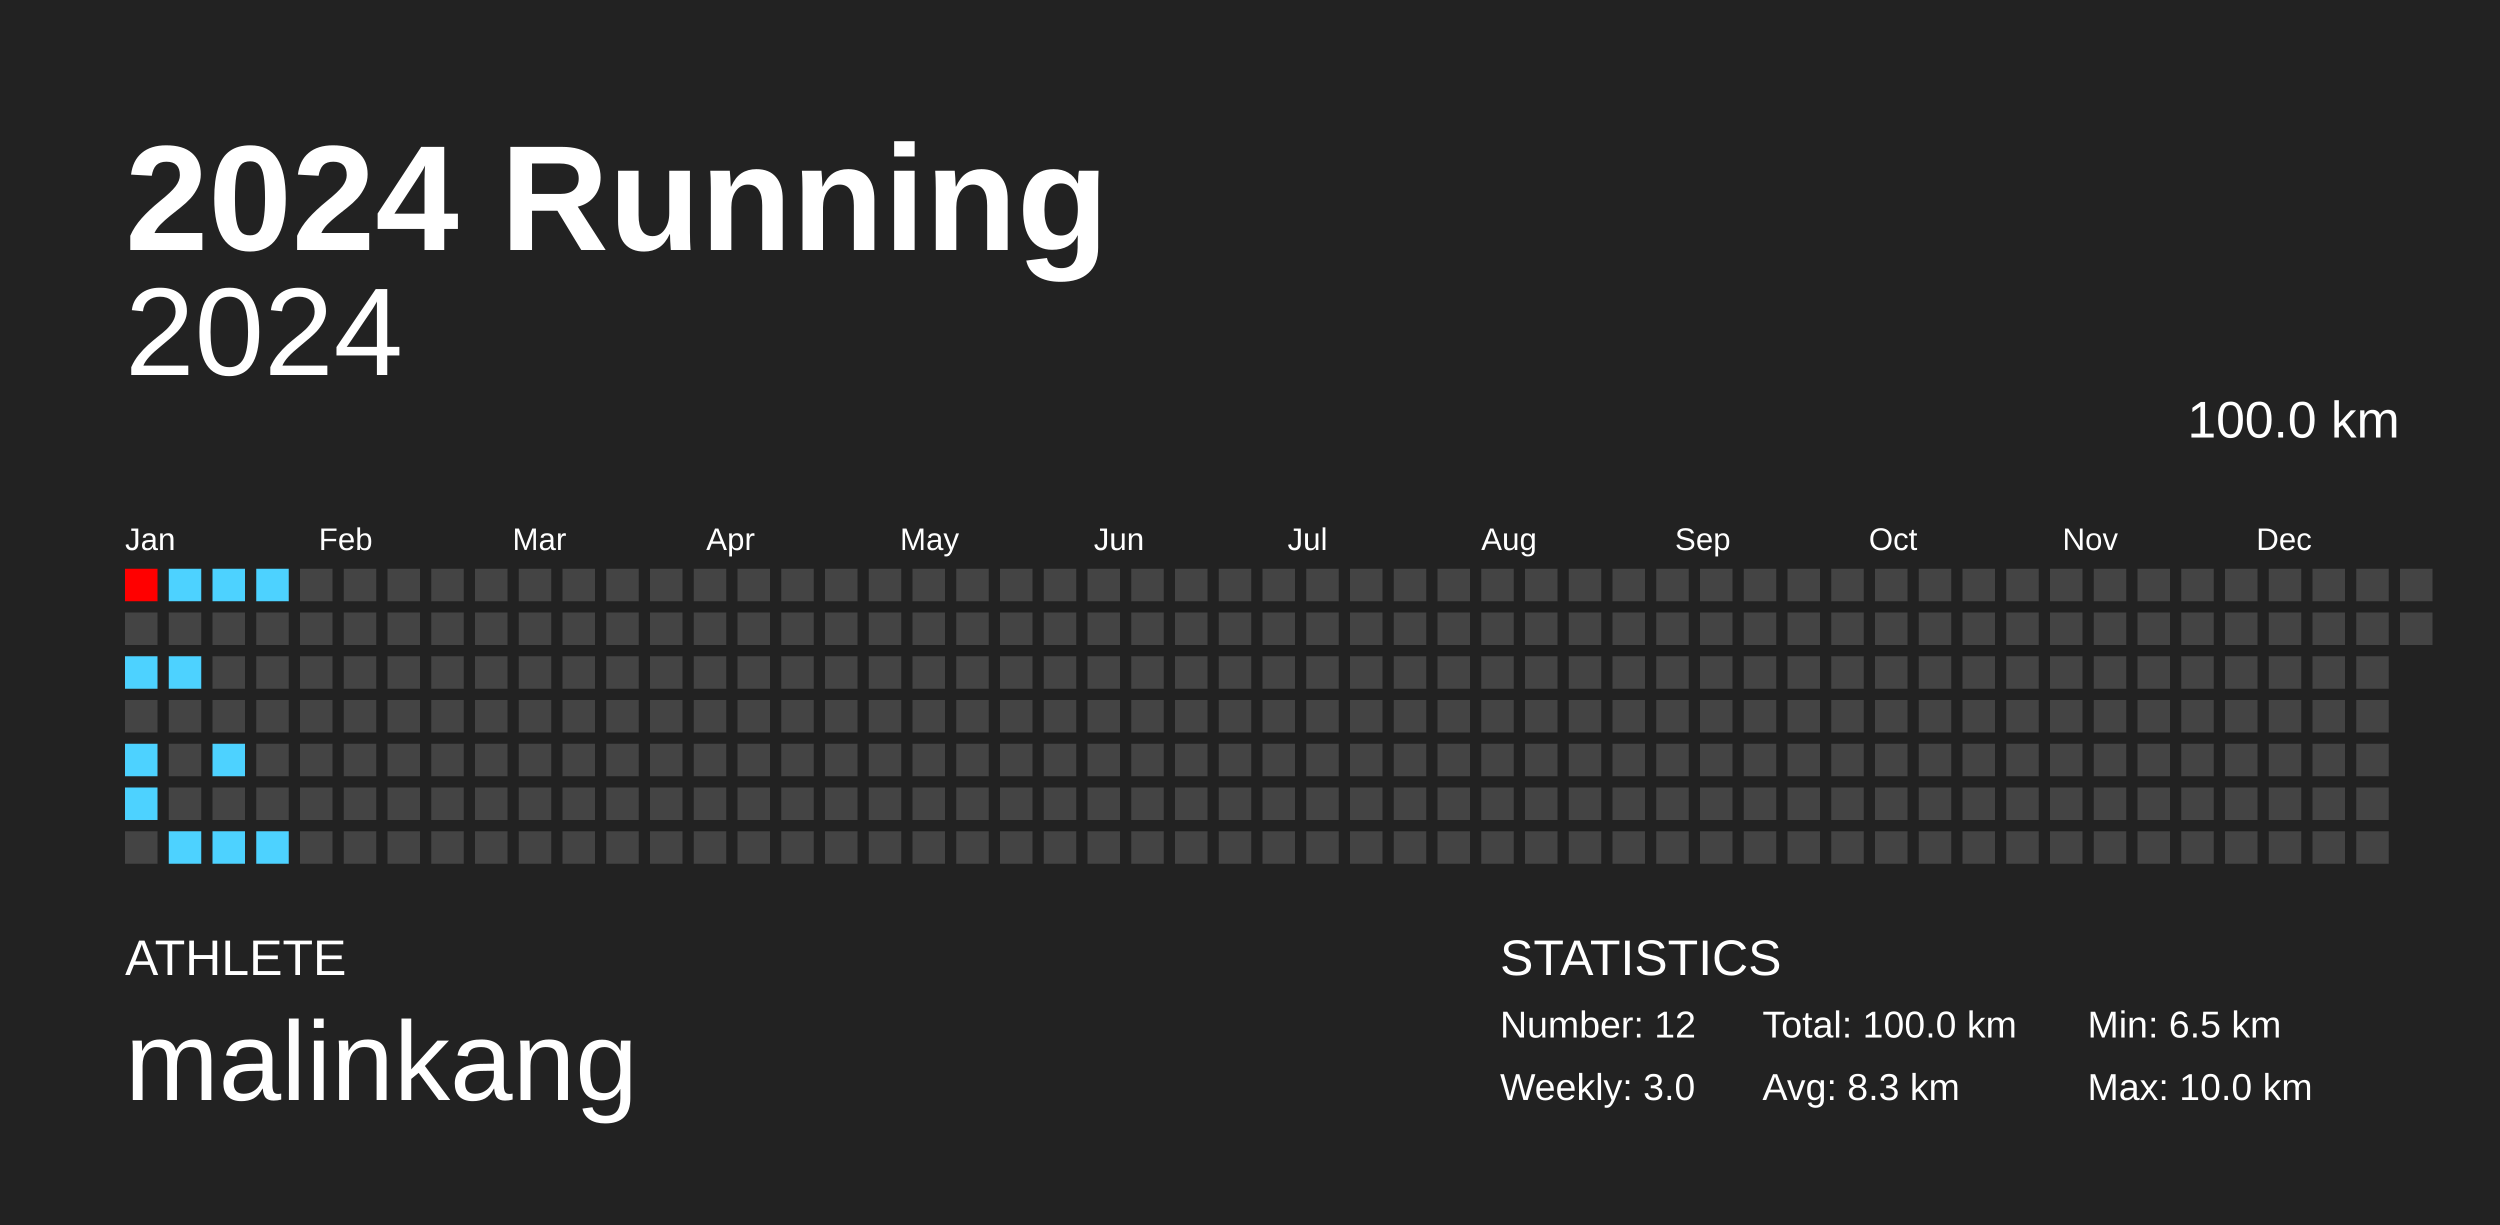
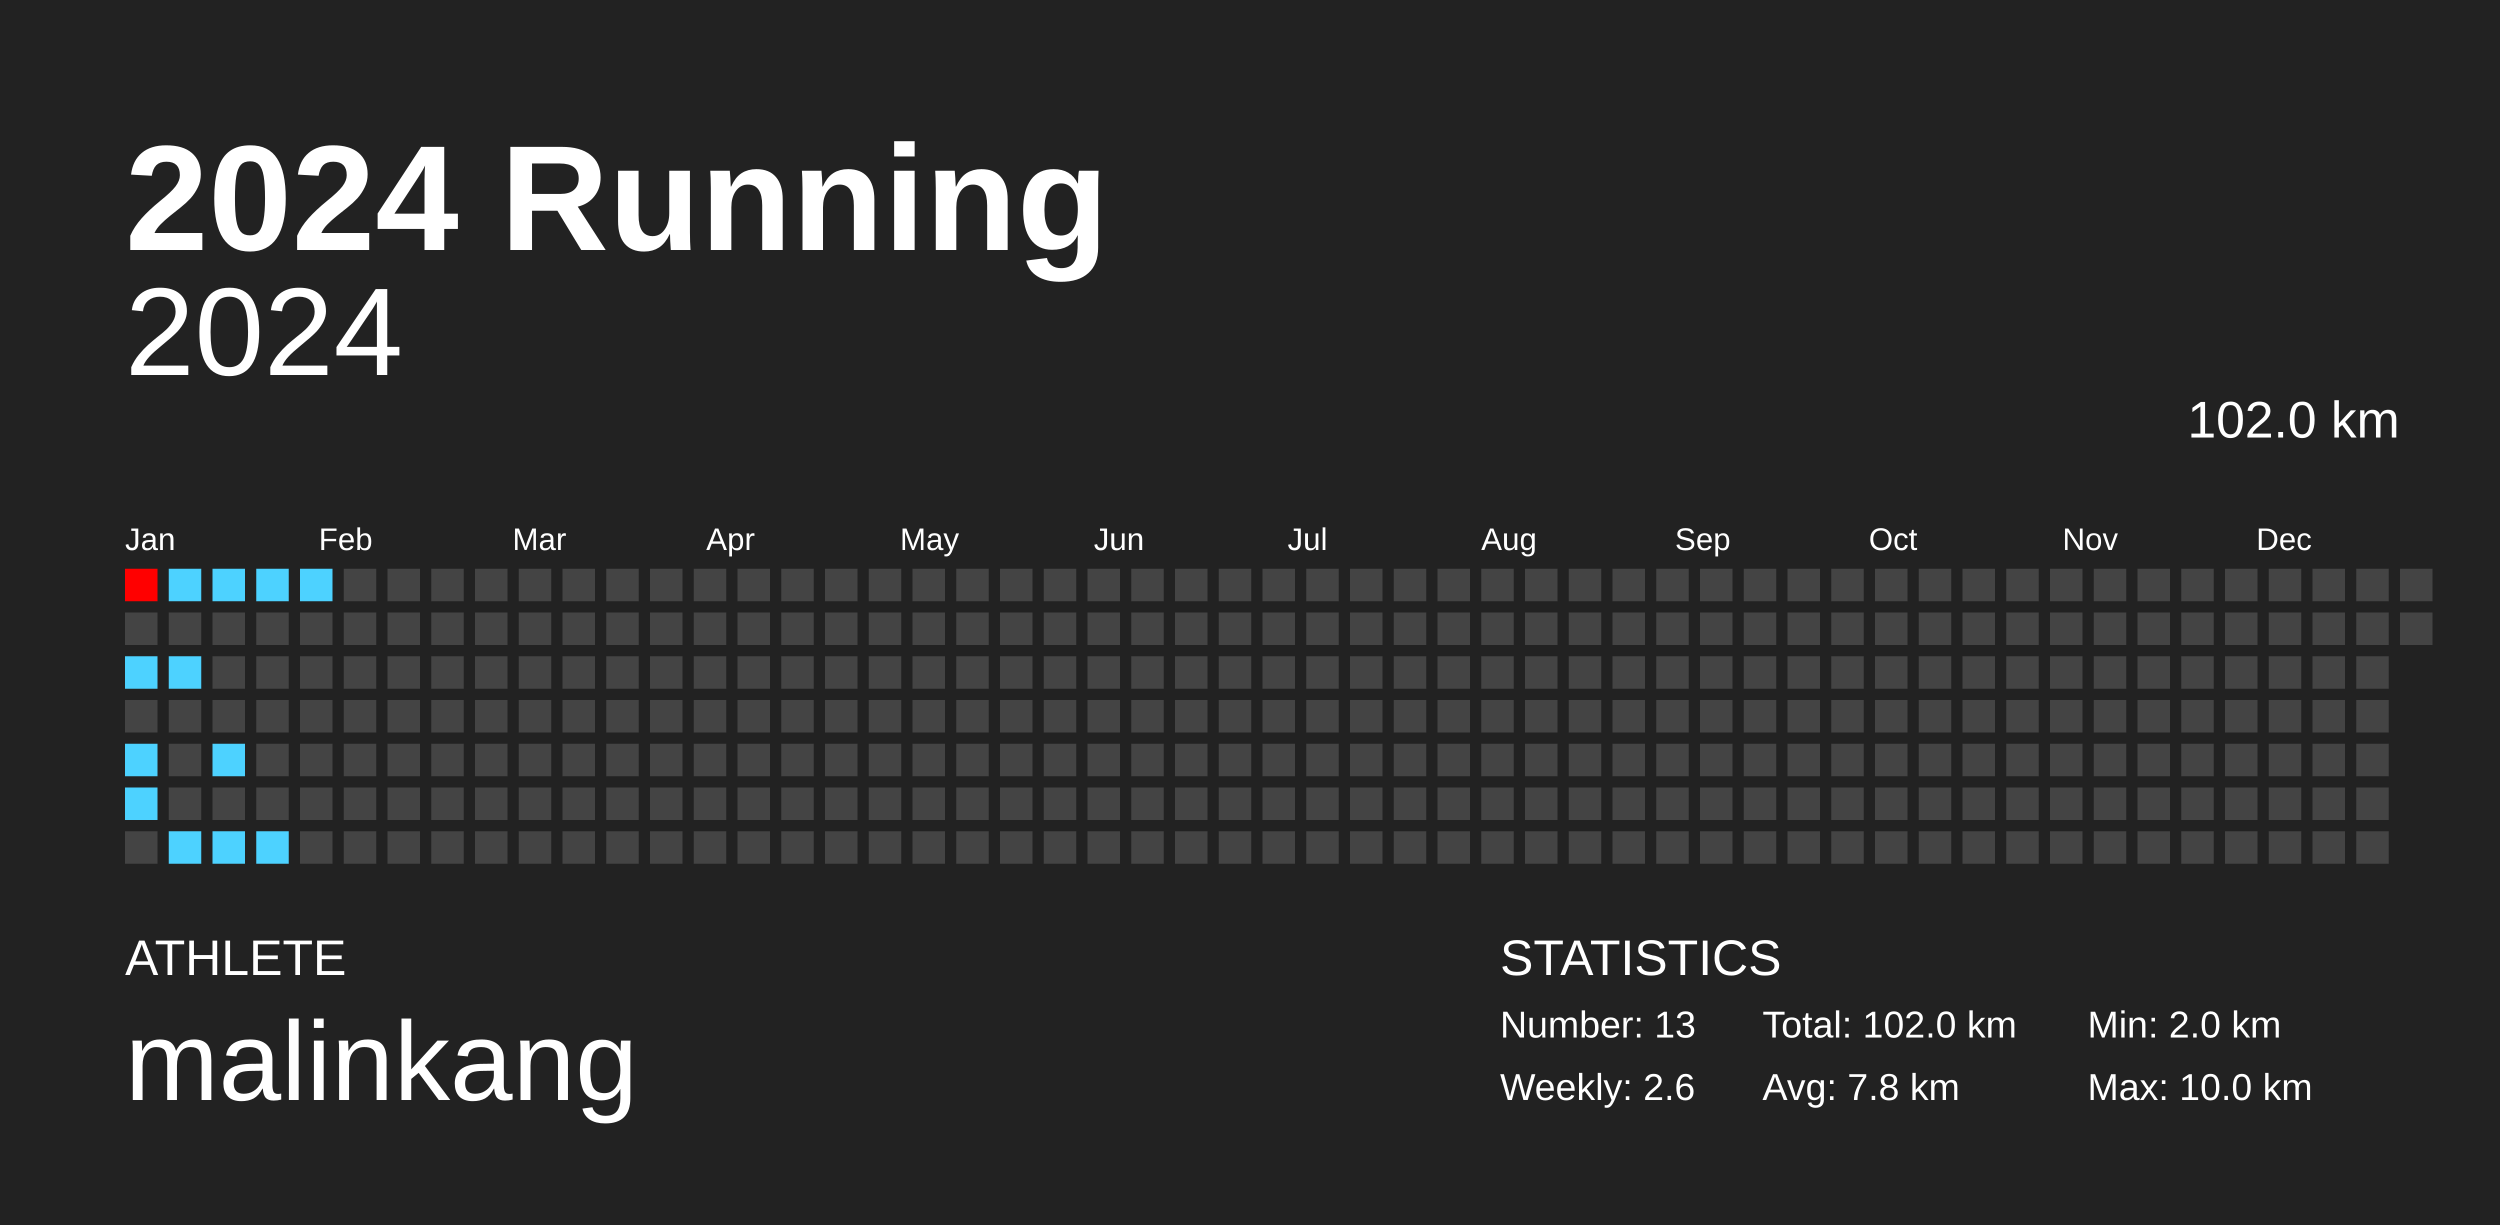
<svg xmlns="http://www.w3.org/2000/svg" baseProfile="full" height="98mm" version="1.1" viewBox="0,0,200,98" width="200mm">
  <defs />
  <rect fill="#222222" height="98" width="200" x="0" y="0" />
  <text fill="#FFFFFF" style="font-size:12px; font-family:Arial; font-weight:bold;" x="10" y="20">2024 Running</text>
  <text fill="#FFFFFF" style="font-size:4px; font-family:Arial" x="10" y="78">ATHLETE</text>
  <text fill="#FFFFFF" style="font-size:9px; font-family:Arial" x="10" y="88">malinkang</text>
  <text fill="#FFFFFF" style="font-size:4px; font-family:Arial" x="120" y="78">STATISTICS</text>
-   <text fill="#FFFFFF" style="font-size:3px; font-family:Arial" x="120" y="83">Number: 12</text>
-   <text fill="#FFFFFF" style="font-size:3px; font-family:Arial" x="120" y="88">Weekly: 3.0</text>
-   <text fill="#FFFFFF" style="font-size:3px; font-family:Arial" x="141" y="83">Total: 100.0 km</text>
-   <text fill="#FFFFFF" style="font-size:3px; font-family:Arial" x="141" y="88">Avg: 8.3 km</text>
-   <text fill="#FFFFFF" style="font-size:3px; font-family:Arial" x="167" y="83">Min: 6.5 km</text>
+   <text fill="#FFFFFF" style="font-size:3px; font-family:Arial" x="120" y="83">Number: 13</text>
+   <text fill="#FFFFFF" style="font-size:3px; font-family:Arial" x="120" y="88">Weekly: 2.6</text>
+   <text fill="#FFFFFF" style="font-size:3px; font-family:Arial" x="141" y="83">Total: 102.0 km</text>
+   <text fill="#FFFFFF" style="font-size:3px; font-family:Arial" x="141" y="88">Avg: 7.8 km</text>
+   <text fill="#FFFFFF" style="font-size:3px; font-family:Arial" x="167" y="83">Min: 2.0 km</text>
  <text fill="#FFFFFF" style="font-size:3px; font-family:Arial" x="167" y="88">Max: 10.0 km</text>
  <text alignment-baseline="hanging" fill="#FFFFFF" style="font-size:10.0px; font-family:Arial;" x="10" y="30">2024</text>
-   <text alignment-baseline="hanging" fill="#FFFFFF" style="font-size:4.125px; font-family:Arial;" x="175" y="35">100.0 km</text>
+   <text alignment-baseline="hanging" fill="#FFFFFF" style="font-size:4.125px; font-family:Arial;" x="175" y="35">102.0 km</text>
  <text fill="#FFFFFF" style="font-size:2.5px; font-family:Arial" x="10.0" y="44">Jan</text>
  <text fill="#FFFFFF" style="font-size:2.5px; font-family:Arial" x="25.5" y="44">Feb</text>
  <text fill="#FFFFFF" style="font-size:2.5px; font-family:Arial" x="41.0" y="44">Mar</text>
  <text fill="#FFFFFF" style="font-size:2.5px; font-family:Arial" x="56.5" y="44">Apr</text>
  <text fill="#FFFFFF" style="font-size:2.5px; font-family:Arial" x="72.0" y="44">May</text>
  <text fill="#FFFFFF" style="font-size:2.5px; font-family:Arial" x="87.5" y="44">Jun</text>
  <text fill="#FFFFFF" style="font-size:2.5px; font-family:Arial" x="103.0" y="44">Jul</text>
  <text fill="#FFFFFF" style="font-size:2.5px; font-family:Arial" x="118.5" y="44">Aug</text>
  <text fill="#FFFFFF" style="font-size:2.5px; font-family:Arial" x="134.0" y="44">Sep</text>
  <text fill="#FFFFFF" style="font-size:2.5px; font-family:Arial" x="149.5" y="44">Oct</text>
  <text fill="#FFFFFF" style="font-size:2.5px; font-family:Arial" x="165.0" y="44">Nov</text>
  <text fill="#FFFFFF" style="font-size:2.5px; font-family:Arial" x="180.5" y="44">Dec</text>
  <rect fill="#ff0000" height="2.6" width="2.6" x="10.0" y="45.5" />
  <rect fill="#444444" height="2.6" width="2.6" x="10.0" y="49.0" />
  <rect fill="#4dd2ff" height="2.6" width="2.6" x="10.0" y="52.5" />
  <rect fill="#444444" height="2.6" width="2.6" x="10.0" y="56.0" />
  <rect fill="#4dd2ff" height="2.6" width="2.6" x="10.0" y="59.5" />
  <rect fill="#4dd2ff" height="2.6" width="2.6" x="10.0" y="63.0" />
  <rect fill="#444444" height="2.6" width="2.6" x="10.0" y="66.5" />
  <rect fill="#4dd2ff" height="2.6" width="2.6" x="13.5" y="45.5" />
  <rect fill="#444444" height="2.6" width="2.6" x="13.5" y="49.0" />
  <rect fill="#4dd2ff" height="2.6" width="2.6" x="13.5" y="52.5" />
  <rect fill="#444444" height="2.6" width="2.6" x="13.5" y="56.0" />
  <rect fill="#444444" height="2.6" width="2.6" x="13.5" y="59.5" />
  <rect fill="#444444" height="2.6" width="2.6" x="13.5" y="63.0" />
  <rect fill="#4dd2ff" height="2.6" width="2.6" x="13.5" y="66.5" />
  <rect fill="#4dd2ff" height="2.6" width="2.6" x="17.0" y="45.5" />
  <rect fill="#444444" height="2.6" width="2.6" x="17.0" y="49.0" />
  <rect fill="#444444" height="2.6" width="2.6" x="17.0" y="52.5" />
  <rect fill="#444444" height="2.6" width="2.6" x="17.0" y="56.0" />
  <rect fill="#4dd2ff" height="2.6" width="2.6" x="17.0" y="59.5" />
  <rect fill="#444444" height="2.6" width="2.6" x="17.0" y="63.0" />
  <rect fill="#4dd2ff" height="2.6" width="2.6" x="17.0" y="66.5" />
  <rect fill="#4dd2ff" height="2.6" width="2.6" x="20.5" y="45.5" />
  <rect fill="#444444" height="2.6" width="2.6" x="20.5" y="49.0" />
  <rect fill="#444444" height="2.6" width="2.6" x="20.5" y="52.5" />
  <rect fill="#444444" height="2.6" width="2.6" x="20.5" y="56.0" />
  <rect fill="#444444" height="2.6" width="2.6" x="20.5" y="59.5" />
  <rect fill="#444444" height="2.6" width="2.6" x="20.5" y="63.0" />
  <rect fill="#4dd2ff" height="2.6" width="2.6" x="20.5" y="66.5" />
-   <rect fill="#444444" height="2.6" width="2.6" x="24.0" y="45.5" />
+   <rect fill="#4dd2ff" height="2.6" width="2.6" x="24.0" y="45.5" />
  <rect fill="#444444" height="2.6" width="2.6" x="24.0" y="49.0" />
  <rect fill="#444444" height="2.6" width="2.6" x="24.0" y="52.5" />
  <rect fill="#444444" height="2.6" width="2.6" x="24.0" y="56.0" />
  <rect fill="#444444" height="2.6" width="2.6" x="24.0" y="59.5" />
  <rect fill="#444444" height="2.6" width="2.6" x="24.0" y="63.0" />
  <rect fill="#444444" height="2.6" width="2.6" x="24.0" y="66.5" />
  <rect fill="#444444" height="2.6" width="2.6" x="27.5" y="45.5" />
  <rect fill="#444444" height="2.6" width="2.6" x="27.5" y="49.0" />
  <rect fill="#444444" height="2.6" width="2.6" x="27.5" y="52.5" />
  <rect fill="#444444" height="2.6" width="2.6" x="27.5" y="56.0" />
  <rect fill="#444444" height="2.6" width="2.6" x="27.5" y="59.5" />
  <rect fill="#444444" height="2.6" width="2.6" x="27.5" y="63.0" />
  <rect fill="#444444" height="2.6" width="2.6" x="27.5" y="66.5" />
  <rect fill="#444444" height="2.6" width="2.6" x="31.0" y="45.5" />
  <rect fill="#444444" height="2.6" width="2.6" x="31.0" y="49.0" />
  <rect fill="#444444" height="2.6" width="2.6" x="31.0" y="52.5" />
  <rect fill="#444444" height="2.6" width="2.6" x="31.0" y="56.0" />
  <rect fill="#444444" height="2.6" width="2.6" x="31.0" y="59.5" />
  <rect fill="#444444" height="2.6" width="2.6" x="31.0" y="63.0" />
  <rect fill="#444444" height="2.6" width="2.6" x="31.0" y="66.5" />
  <rect fill="#444444" height="2.6" width="2.6" x="34.5" y="45.5" />
  <rect fill="#444444" height="2.6" width="2.6" x="34.5" y="49.0" />
  <rect fill="#444444" height="2.6" width="2.6" x="34.5" y="52.5" />
  <rect fill="#444444" height="2.6" width="2.6" x="34.5" y="56.0" />
  <rect fill="#444444" height="2.6" width="2.6" x="34.5" y="59.5" />
  <rect fill="#444444" height="2.6" width="2.6" x="34.5" y="63.0" />
  <rect fill="#444444" height="2.6" width="2.6" x="34.5" y="66.5" />
  <rect fill="#444444" height="2.6" width="2.6" x="38.0" y="45.5" />
  <rect fill="#444444" height="2.6" width="2.6" x="38.0" y="49.0" />
  <rect fill="#444444" height="2.6" width="2.6" x="38.0" y="52.5" />
  <rect fill="#444444" height="2.6" width="2.6" x="38.0" y="56.0" />
  <rect fill="#444444" height="2.6" width="2.6" x="38.0" y="59.5" />
  <rect fill="#444444" height="2.6" width="2.6" x="38.0" y="63.0" />
  <rect fill="#444444" height="2.6" width="2.6" x="38.0" y="66.5" />
  <rect fill="#444444" height="2.6" width="2.6" x="41.5" y="45.5" />
  <rect fill="#444444" height="2.6" width="2.6" x="41.5" y="49.0" />
  <rect fill="#444444" height="2.6" width="2.6" x="41.5" y="52.5" />
  <rect fill="#444444" height="2.6" width="2.6" x="41.5" y="56.0" />
  <rect fill="#444444" height="2.6" width="2.6" x="41.5" y="59.5" />
  <rect fill="#444444" height="2.6" width="2.6" x="41.5" y="63.0" />
  <rect fill="#444444" height="2.6" width="2.6" x="41.5" y="66.5" />
  <rect fill="#444444" height="2.6" width="2.6" x="45.0" y="45.5" />
  <rect fill="#444444" height="2.6" width="2.6" x="45.0" y="49.0" />
  <rect fill="#444444" height="2.6" width="2.6" x="45.0" y="52.5" />
  <rect fill="#444444" height="2.6" width="2.6" x="45.0" y="56.0" />
  <rect fill="#444444" height="2.6" width="2.6" x="45.0" y="59.5" />
  <rect fill="#444444" height="2.6" width="2.6" x="45.0" y="63.0" />
  <rect fill="#444444" height="2.6" width="2.6" x="45.0" y="66.5" />
  <rect fill="#444444" height="2.6" width="2.6" x="48.5" y="45.5" />
  <rect fill="#444444" height="2.6" width="2.6" x="48.5" y="49.0" />
  <rect fill="#444444" height="2.6" width="2.6" x="48.5" y="52.5" />
  <rect fill="#444444" height="2.6" width="2.6" x="48.5" y="56.0" />
  <rect fill="#444444" height="2.6" width="2.6" x="48.5" y="59.5" />
  <rect fill="#444444" height="2.6" width="2.6" x="48.5" y="63.0" />
  <rect fill="#444444" height="2.6" width="2.6" x="48.5" y="66.5" />
  <rect fill="#444444" height="2.6" width="2.6" x="52.0" y="45.5" />
  <rect fill="#444444" height="2.6" width="2.6" x="52.0" y="49.0" />
  <rect fill="#444444" height="2.6" width="2.6" x="52.0" y="52.5" />
  <rect fill="#444444" height="2.6" width="2.6" x="52.0" y="56.0" />
  <rect fill="#444444" height="2.6" width="2.6" x="52.0" y="59.5" />
  <rect fill="#444444" height="2.6" width="2.6" x="52.0" y="63.0" />
  <rect fill="#444444" height="2.6" width="2.6" x="52.0" y="66.5" />
  <rect fill="#444444" height="2.6" width="2.6" x="55.5" y="45.5" />
  <rect fill="#444444" height="2.6" width="2.6" x="55.5" y="49.0" />
  <rect fill="#444444" height="2.6" width="2.6" x="55.5" y="52.5" />
  <rect fill="#444444" height="2.6" width="2.6" x="55.5" y="56.0" />
  <rect fill="#444444" height="2.6" width="2.6" x="55.5" y="59.5" />
  <rect fill="#444444" height="2.6" width="2.6" x="55.5" y="63.0" />
  <rect fill="#444444" height="2.6" width="2.6" x="55.5" y="66.5" />
  <rect fill="#444444" height="2.6" width="2.6" x="59.0" y="45.5" />
  <rect fill="#444444" height="2.6" width="2.6" x="59.0" y="49.0" />
  <rect fill="#444444" height="2.6" width="2.6" x="59.0" y="52.5" />
  <rect fill="#444444" height="2.6" width="2.6" x="59.0" y="56.0" />
  <rect fill="#444444" height="2.6" width="2.6" x="59.0" y="59.5" />
  <rect fill="#444444" height="2.6" width="2.6" x="59.0" y="63.0" />
  <rect fill="#444444" height="2.6" width="2.6" x="59.0" y="66.5" />
  <rect fill="#444444" height="2.6" width="2.6" x="62.5" y="45.5" />
  <rect fill="#444444" height="2.6" width="2.6" x="62.5" y="49.0" />
  <rect fill="#444444" height="2.6" width="2.6" x="62.5" y="52.5" />
  <rect fill="#444444" height="2.6" width="2.6" x="62.5" y="56.0" />
  <rect fill="#444444" height="2.6" width="2.6" x="62.5" y="59.5" />
  <rect fill="#444444" height="2.6" width="2.6" x="62.5" y="63.0" />
  <rect fill="#444444" height="2.6" width="2.6" x="62.5" y="66.5" />
  <rect fill="#444444" height="2.6" width="2.6" x="66.0" y="45.5" />
  <rect fill="#444444" height="2.6" width="2.6" x="66.0" y="49.0" />
  <rect fill="#444444" height="2.6" width="2.6" x="66.0" y="52.5" />
  <rect fill="#444444" height="2.6" width="2.6" x="66.0" y="56.0" />
  <rect fill="#444444" height="2.6" width="2.6" x="66.0" y="59.5" />
  <rect fill="#444444" height="2.6" width="2.6" x="66.0" y="63.0" />
  <rect fill="#444444" height="2.6" width="2.6" x="66.0" y="66.5" />
  <rect fill="#444444" height="2.6" width="2.6" x="69.5" y="45.5" />
  <rect fill="#444444" height="2.6" width="2.6" x="69.5" y="49.0" />
  <rect fill="#444444" height="2.6" width="2.6" x="69.5" y="52.5" />
  <rect fill="#444444" height="2.6" width="2.6" x="69.5" y="56.0" />
  <rect fill="#444444" height="2.6" width="2.6" x="69.5" y="59.5" />
  <rect fill="#444444" height="2.6" width="2.6" x="69.5" y="63.0" />
  <rect fill="#444444" height="2.6" width="2.6" x="69.5" y="66.5" />
  <rect fill="#444444" height="2.6" width="2.6" x="73.0" y="45.5" />
  <rect fill="#444444" height="2.6" width="2.6" x="73.0" y="49.0" />
  <rect fill="#444444" height="2.6" width="2.6" x="73.0" y="52.5" />
  <rect fill="#444444" height="2.6" width="2.6" x="73.0" y="56.0" />
  <rect fill="#444444" height="2.6" width="2.6" x="73.0" y="59.5" />
  <rect fill="#444444" height="2.6" width="2.6" x="73.0" y="63.0" />
  <rect fill="#444444" height="2.6" width="2.6" x="73.0" y="66.5" />
  <rect fill="#444444" height="2.6" width="2.6" x="76.5" y="45.5" />
  <rect fill="#444444" height="2.6" width="2.6" x="76.5" y="49.0" />
  <rect fill="#444444" height="2.6" width="2.6" x="76.5" y="52.5" />
  <rect fill="#444444" height="2.6" width="2.6" x="76.5" y="56.0" />
  <rect fill="#444444" height="2.6" width="2.6" x="76.5" y="59.5" />
  <rect fill="#444444" height="2.6" width="2.6" x="76.5" y="63.0" />
  <rect fill="#444444" height="2.6" width="2.6" x="76.5" y="66.5" />
  <rect fill="#444444" height="2.6" width="2.6" x="80.0" y="45.5" />
  <rect fill="#444444" height="2.6" width="2.6" x="80.0" y="49.0" />
  <rect fill="#444444" height="2.6" width="2.6" x="80.0" y="52.5" />
  <rect fill="#444444" height="2.6" width="2.6" x="80.0" y="56.0" />
  <rect fill="#444444" height="2.6" width="2.6" x="80.0" y="59.5" />
  <rect fill="#444444" height="2.6" width="2.6" x="80.0" y="63.0" />
  <rect fill="#444444" height="2.6" width="2.6" x="80.0" y="66.5" />
  <rect fill="#444444" height="2.6" width="2.6" x="83.5" y="45.5" />
  <rect fill="#444444" height="2.6" width="2.6" x="83.5" y="49.0" />
  <rect fill="#444444" height="2.6" width="2.6" x="83.5" y="52.5" />
  <rect fill="#444444" height="2.6" width="2.6" x="83.5" y="56.0" />
  <rect fill="#444444" height="2.6" width="2.6" x="83.5" y="59.5" />
  <rect fill="#444444" height="2.6" width="2.6" x="83.5" y="63.0" />
  <rect fill="#444444" height="2.6" width="2.6" x="83.5" y="66.5" />
  <rect fill="#444444" height="2.6" width="2.6" x="87.0" y="45.5" />
  <rect fill="#444444" height="2.6" width="2.6" x="87.0" y="49.0" />
  <rect fill="#444444" height="2.6" width="2.6" x="87.0" y="52.5" />
  <rect fill="#444444" height="2.6" width="2.6" x="87.0" y="56.0" />
  <rect fill="#444444" height="2.6" width="2.6" x="87.0" y="59.5" />
  <rect fill="#444444" height="2.6" width="2.6" x="87.0" y="63.0" />
  <rect fill="#444444" height="2.6" width="2.6" x="87.0" y="66.5" />
  <rect fill="#444444" height="2.6" width="2.6" x="90.5" y="45.5" />
  <rect fill="#444444" height="2.6" width="2.6" x="90.5" y="49.0" />
  <rect fill="#444444" height="2.6" width="2.6" x="90.5" y="52.5" />
  <rect fill="#444444" height="2.6" width="2.6" x="90.5" y="56.0" />
  <rect fill="#444444" height="2.6" width="2.6" x="90.5" y="59.5" />
  <rect fill="#444444" height="2.6" width="2.6" x="90.5" y="63.0" />
  <rect fill="#444444" height="2.6" width="2.6" x="90.5" y="66.5" />
  <rect fill="#444444" height="2.6" width="2.6" x="94.0" y="45.5" />
  <rect fill="#444444" height="2.6" width="2.6" x="94.0" y="49.0" />
  <rect fill="#444444" height="2.6" width="2.6" x="94.0" y="52.5" />
  <rect fill="#444444" height="2.6" width="2.6" x="94.0" y="56.0" />
  <rect fill="#444444" height="2.6" width="2.6" x="94.0" y="59.5" />
  <rect fill="#444444" height="2.6" width="2.6" x="94.0" y="63.0" />
  <rect fill="#444444" height="2.6" width="2.6" x="94.0" y="66.5" />
  <rect fill="#444444" height="2.6" width="2.6" x="97.5" y="45.5" />
  <rect fill="#444444" height="2.6" width="2.6" x="97.5" y="49.0" />
  <rect fill="#444444" height="2.6" width="2.6" x="97.5" y="52.5" />
  <rect fill="#444444" height="2.6" width="2.6" x="97.5" y="56.0" />
  <rect fill="#444444" height="2.6" width="2.6" x="97.5" y="59.5" />
  <rect fill="#444444" height="2.6" width="2.6" x="97.5" y="63.0" />
  <rect fill="#444444" height="2.6" width="2.6" x="97.5" y="66.5" />
  <rect fill="#444444" height="2.6" width="2.6" x="101.0" y="45.5" />
  <rect fill="#444444" height="2.6" width="2.6" x="101.0" y="49.0" />
  <rect fill="#444444" height="2.6" width="2.6" x="101.0" y="52.5" />
  <rect fill="#444444" height="2.6" width="2.6" x="101.0" y="56.0" />
  <rect fill="#444444" height="2.6" width="2.6" x="101.0" y="59.5" />
  <rect fill="#444444" height="2.6" width="2.6" x="101.0" y="63.0" />
  <rect fill="#444444" height="2.6" width="2.6" x="101.0" y="66.5" />
  <rect fill="#444444" height="2.6" width="2.6" x="104.5" y="45.5" />
  <rect fill="#444444" height="2.6" width="2.6" x="104.5" y="49.0" />
  <rect fill="#444444" height="2.6" width="2.6" x="104.5" y="52.5" />
  <rect fill="#444444" height="2.6" width="2.6" x="104.5" y="56.0" />
  <rect fill="#444444" height="2.6" width="2.6" x="104.5" y="59.5" />
  <rect fill="#444444" height="2.6" width="2.6" x="104.5" y="63.0" />
  <rect fill="#444444" height="2.6" width="2.6" x="104.5" y="66.5" />
  <rect fill="#444444" height="2.6" width="2.6" x="108.0" y="45.5" />
  <rect fill="#444444" height="2.6" width="2.6" x="108.0" y="49.0" />
  <rect fill="#444444" height="2.6" width="2.6" x="108.0" y="52.5" />
  <rect fill="#444444" height="2.6" width="2.6" x="108.0" y="56.0" />
  <rect fill="#444444" height="2.6" width="2.6" x="108.0" y="59.5" />
  <rect fill="#444444" height="2.6" width="2.6" x="108.0" y="63.0" />
  <rect fill="#444444" height="2.6" width="2.6" x="108.0" y="66.5" />
  <rect fill="#444444" height="2.6" width="2.6" x="111.5" y="45.5" />
  <rect fill="#444444" height="2.6" width="2.6" x="111.5" y="49.0" />
  <rect fill="#444444" height="2.6" width="2.6" x="111.5" y="52.5" />
  <rect fill="#444444" height="2.6" width="2.6" x="111.5" y="56.0" />
  <rect fill="#444444" height="2.6" width="2.6" x="111.5" y="59.5" />
  <rect fill="#444444" height="2.6" width="2.6" x="111.5" y="63.0" />
  <rect fill="#444444" height="2.6" width="2.6" x="111.5" y="66.5" />
  <rect fill="#444444" height="2.6" width="2.6" x="115.0" y="45.5" />
  <rect fill="#444444" height="2.6" width="2.6" x="115.0" y="49.0" />
  <rect fill="#444444" height="2.6" width="2.6" x="115.0" y="52.5" />
  <rect fill="#444444" height="2.6" width="2.6" x="115.0" y="56.0" />
  <rect fill="#444444" height="2.6" width="2.6" x="115.0" y="59.5" />
  <rect fill="#444444" height="2.6" width="2.6" x="115.0" y="63.0" />
  <rect fill="#444444" height="2.6" width="2.6" x="115.0" y="66.5" />
  <rect fill="#444444" height="2.6" width="2.6" x="118.5" y="45.5" />
  <rect fill="#444444" height="2.6" width="2.6" x="118.5" y="49.0" />
  <rect fill="#444444" height="2.6" width="2.6" x="118.5" y="52.5" />
  <rect fill="#444444" height="2.6" width="2.6" x="118.5" y="56.0" />
  <rect fill="#444444" height="2.6" width="2.6" x="118.5" y="59.5" />
  <rect fill="#444444" height="2.6" width="2.6" x="118.5" y="63.0" />
  <rect fill="#444444" height="2.6" width="2.6" x="118.5" y="66.5" />
  <rect fill="#444444" height="2.6" width="2.6" x="122.0" y="45.5" />
  <rect fill="#444444" height="2.6" width="2.6" x="122.0" y="49.0" />
  <rect fill="#444444" height="2.6" width="2.6" x="122.0" y="52.5" />
  <rect fill="#444444" height="2.6" width="2.6" x="122.0" y="56.0" />
  <rect fill="#444444" height="2.6" width="2.6" x="122.0" y="59.5" />
  <rect fill="#444444" height="2.6" width="2.6" x="122.0" y="63.0" />
  <rect fill="#444444" height="2.6" width="2.6" x="122.0" y="66.5" />
  <rect fill="#444444" height="2.6" width="2.6" x="125.5" y="45.5" />
  <rect fill="#444444" height="2.6" width="2.6" x="125.5" y="49.0" />
  <rect fill="#444444" height="2.6" width="2.6" x="125.5" y="52.5" />
  <rect fill="#444444" height="2.6" width="2.6" x="125.5" y="56.0" />
  <rect fill="#444444" height="2.6" width="2.6" x="125.5" y="59.5" />
  <rect fill="#444444" height="2.6" width="2.6" x="125.5" y="63.0" />
  <rect fill="#444444" height="2.6" width="2.6" x="125.5" y="66.5" />
  <rect fill="#444444" height="2.6" width="2.6" x="129.0" y="45.5" />
  <rect fill="#444444" height="2.6" width="2.6" x="129.0" y="49.0" />
  <rect fill="#444444" height="2.6" width="2.6" x="129.0" y="52.5" />
  <rect fill="#444444" height="2.6" width="2.6" x="129.0" y="56.0" />
  <rect fill="#444444" height="2.6" width="2.6" x="129.0" y="59.5" />
  <rect fill="#444444" height="2.6" width="2.6" x="129.0" y="63.0" />
  <rect fill="#444444" height="2.6" width="2.6" x="129.0" y="66.5" />
  <rect fill="#444444" height="2.6" width="2.6" x="132.5" y="45.5" />
  <rect fill="#444444" height="2.6" width="2.6" x="132.5" y="49.0" />
  <rect fill="#444444" height="2.6" width="2.6" x="132.5" y="52.5" />
  <rect fill="#444444" height="2.6" width="2.6" x="132.5" y="56.0" />
  <rect fill="#444444" height="2.6" width="2.6" x="132.5" y="59.5" />
  <rect fill="#444444" height="2.6" width="2.6" x="132.5" y="63.0" />
  <rect fill="#444444" height="2.6" width="2.6" x="132.5" y="66.5" />
  <rect fill="#444444" height="2.6" width="2.6" x="136.0" y="45.5" />
  <rect fill="#444444" height="2.6" width="2.6" x="136.0" y="49.0" />
  <rect fill="#444444" height="2.6" width="2.6" x="136.0" y="52.5" />
  <rect fill="#444444" height="2.6" width="2.6" x="136.0" y="56.0" />
  <rect fill="#444444" height="2.6" width="2.6" x="136.0" y="59.5" />
  <rect fill="#444444" height="2.6" width="2.6" x="136.0" y="63.0" />
  <rect fill="#444444" height="2.6" width="2.6" x="136.0" y="66.5" />
  <rect fill="#444444" height="2.6" width="2.6" x="139.5" y="45.5" />
  <rect fill="#444444" height="2.6" width="2.6" x="139.5" y="49.0" />
  <rect fill="#444444" height="2.6" width="2.6" x="139.5" y="52.5" />
  <rect fill="#444444" height="2.6" width="2.6" x="139.5" y="56.0" />
  <rect fill="#444444" height="2.6" width="2.6" x="139.5" y="59.5" />
  <rect fill="#444444" height="2.6" width="2.6" x="139.5" y="63.0" />
  <rect fill="#444444" height="2.6" width="2.6" x="139.5" y="66.5" />
  <rect fill="#444444" height="2.6" width="2.6" x="143.0" y="45.5" />
  <rect fill="#444444" height="2.6" width="2.6" x="143.0" y="49.0" />
  <rect fill="#444444" height="2.6" width="2.6" x="143.0" y="52.5" />
  <rect fill="#444444" height="2.6" width="2.6" x="143.0" y="56.0" />
  <rect fill="#444444" height="2.6" width="2.6" x="143.0" y="59.5" />
  <rect fill="#444444" height="2.6" width="2.6" x="143.0" y="63.0" />
  <rect fill="#444444" height="2.6" width="2.6" x="143.0" y="66.5" />
  <rect fill="#444444" height="2.6" width="2.6" x="146.5" y="45.5" />
  <rect fill="#444444" height="2.6" width="2.6" x="146.5" y="49.0" />
  <rect fill="#444444" height="2.6" width="2.6" x="146.5" y="52.5" />
  <rect fill="#444444" height="2.6" width="2.6" x="146.5" y="56.0" />
  <rect fill="#444444" height="2.6" width="2.6" x="146.5" y="59.5" />
  <rect fill="#444444" height="2.6" width="2.6" x="146.5" y="63.0" />
  <rect fill="#444444" height="2.6" width="2.6" x="146.5" y="66.5" />
  <rect fill="#444444" height="2.6" width="2.6" x="150.0" y="45.5" />
  <rect fill="#444444" height="2.6" width="2.6" x="150.0" y="49.0" />
  <rect fill="#444444" height="2.6" width="2.6" x="150.0" y="52.5" />
  <rect fill="#444444" height="2.6" width="2.6" x="150.0" y="56.0" />
  <rect fill="#444444" height="2.6" width="2.6" x="150.0" y="59.5" />
  <rect fill="#444444" height="2.6" width="2.6" x="150.0" y="63.0" />
  <rect fill="#444444" height="2.6" width="2.6" x="150.0" y="66.5" />
  <rect fill="#444444" height="2.6" width="2.6" x="153.5" y="45.5" />
  <rect fill="#444444" height="2.6" width="2.6" x="153.5" y="49.0" />
  <rect fill="#444444" height="2.6" width="2.6" x="153.5" y="52.5" />
  <rect fill="#444444" height="2.6" width="2.6" x="153.5" y="56.0" />
  <rect fill="#444444" height="2.6" width="2.6" x="153.5" y="59.5" />
  <rect fill="#444444" height="2.6" width="2.6" x="153.5" y="63.0" />
  <rect fill="#444444" height="2.6" width="2.6" x="153.5" y="66.5" />
  <rect fill="#444444" height="2.6" width="2.6" x="157.0" y="45.5" />
  <rect fill="#444444" height="2.6" width="2.6" x="157.0" y="49.0" />
  <rect fill="#444444" height="2.6" width="2.6" x="157.0" y="52.5" />
  <rect fill="#444444" height="2.6" width="2.6" x="157.0" y="56.0" />
  <rect fill="#444444" height="2.6" width="2.6" x="157.0" y="59.5" />
  <rect fill="#444444" height="2.6" width="2.6" x="157.0" y="63.0" />
  <rect fill="#444444" height="2.6" width="2.6" x="157.0" y="66.5" />
  <rect fill="#444444" height="2.6" width="2.6" x="160.5" y="45.5" />
  <rect fill="#444444" height="2.6" width="2.6" x="160.5" y="49.0" />
  <rect fill="#444444" height="2.6" width="2.6" x="160.5" y="52.5" />
  <rect fill="#444444" height="2.6" width="2.6" x="160.5" y="56.0" />
  <rect fill="#444444" height="2.6" width="2.6" x="160.5" y="59.5" />
  <rect fill="#444444" height="2.6" width="2.6" x="160.5" y="63.0" />
  <rect fill="#444444" height="2.6" width="2.6" x="160.5" y="66.5" />
  <rect fill="#444444" height="2.6" width="2.6" x="164.0" y="45.5" />
  <rect fill="#444444" height="2.6" width="2.6" x="164.0" y="49.0" />
  <rect fill="#444444" height="2.6" width="2.6" x="164.0" y="52.5" />
  <rect fill="#444444" height="2.6" width="2.6" x="164.0" y="56.0" />
  <rect fill="#444444" height="2.6" width="2.6" x="164.0" y="59.5" />
  <rect fill="#444444" height="2.6" width="2.6" x="164.0" y="63.0" />
  <rect fill="#444444" height="2.6" width="2.6" x="164.0" y="66.5" />
  <rect fill="#444444" height="2.6" width="2.6" x="167.5" y="45.5" />
  <rect fill="#444444" height="2.6" width="2.6" x="167.5" y="49.0" />
  <rect fill="#444444" height="2.6" width="2.6" x="167.5" y="52.5" />
  <rect fill="#444444" height="2.6" width="2.6" x="167.5" y="56.0" />
  <rect fill="#444444" height="2.6" width="2.6" x="167.5" y="59.5" />
  <rect fill="#444444" height="2.6" width="2.6" x="167.5" y="63.0" />
  <rect fill="#444444" height="2.6" width="2.6" x="167.5" y="66.5" />
  <rect fill="#444444" height="2.6" width="2.6" x="171.0" y="45.5" />
  <rect fill="#444444" height="2.6" width="2.6" x="171.0" y="49.0" />
  <rect fill="#444444" height="2.6" width="2.6" x="171.0" y="52.5" />
  <rect fill="#444444" height="2.6" width="2.6" x="171.0" y="56.0" />
  <rect fill="#444444" height="2.6" width="2.6" x="171.0" y="59.5" />
  <rect fill="#444444" height="2.6" width="2.6" x="171.0" y="63.0" />
  <rect fill="#444444" height="2.6" width="2.6" x="171.0" y="66.5" />
  <rect fill="#444444" height="2.6" width="2.6" x="174.5" y="45.5" />
  <rect fill="#444444" height="2.6" width="2.6" x="174.5" y="49.0" />
  <rect fill="#444444" height="2.6" width="2.6" x="174.5" y="52.5" />
  <rect fill="#444444" height="2.6" width="2.6" x="174.5" y="56.0" />
  <rect fill="#444444" height="2.6" width="2.6" x="174.5" y="59.5" />
  <rect fill="#444444" height="2.6" width="2.6" x="174.5" y="63.0" />
  <rect fill="#444444" height="2.6" width="2.6" x="174.5" y="66.5" />
  <rect fill="#444444" height="2.6" width="2.6" x="178.0" y="45.5" />
  <rect fill="#444444" height="2.6" width="2.6" x="178.0" y="49.0" />
  <rect fill="#444444" height="2.6" width="2.6" x="178.0" y="52.5" />
  <rect fill="#444444" height="2.6" width="2.6" x="178.0" y="56.0" />
  <rect fill="#444444" height="2.6" width="2.6" x="178.0" y="59.5" />
  <rect fill="#444444" height="2.6" width="2.6" x="178.0" y="63.0" />
  <rect fill="#444444" height="2.6" width="2.6" x="178.0" y="66.5" />
  <rect fill="#444444" height="2.6" width="2.6" x="181.5" y="45.5" />
  <rect fill="#444444" height="2.6" width="2.6" x="181.5" y="49.0" />
  <rect fill="#444444" height="2.6" width="2.6" x="181.5" y="52.5" />
  <rect fill="#444444" height="2.6" width="2.6" x="181.5" y="56.0" />
  <rect fill="#444444" height="2.6" width="2.6" x="181.5" y="59.5" />
  <rect fill="#444444" height="2.6" width="2.6" x="181.5" y="63.0" />
  <rect fill="#444444" height="2.6" width="2.6" x="181.5" y="66.5" />
  <rect fill="#444444" height="2.6" width="2.6" x="185.0" y="45.5" />
  <rect fill="#444444" height="2.6" width="2.6" x="185.0" y="49.0" />
  <rect fill="#444444" height="2.6" width="2.6" x="185.0" y="52.5" />
  <rect fill="#444444" height="2.6" width="2.6" x="185.0" y="56.0" />
  <rect fill="#444444" height="2.6" width="2.6" x="185.0" y="59.5" />
  <rect fill="#444444" height="2.6" width="2.6" x="185.0" y="63.0" />
  <rect fill="#444444" height="2.6" width="2.6" x="185.0" y="66.5" />
  <rect fill="#444444" height="2.6" width="2.6" x="188.5" y="45.5" />
  <rect fill="#444444" height="2.6" width="2.6" x="188.5" y="49.0" />
  <rect fill="#444444" height="2.6" width="2.6" x="188.5" y="52.5" />
  <rect fill="#444444" height="2.6" width="2.6" x="188.5" y="56.0" />
  <rect fill="#444444" height="2.6" width="2.6" x="188.5" y="59.5" />
  <rect fill="#444444" height="2.6" width="2.6" x="188.5" y="63.0" />
  <rect fill="#444444" height="2.6" width="2.6" x="188.5" y="66.5" />
  <rect fill="#444444" height="2.6" width="2.6" x="192.0" y="45.5" />
  <rect fill="#444444" height="2.6" width="2.6" x="192.0" y="49.0" />
</svg>
